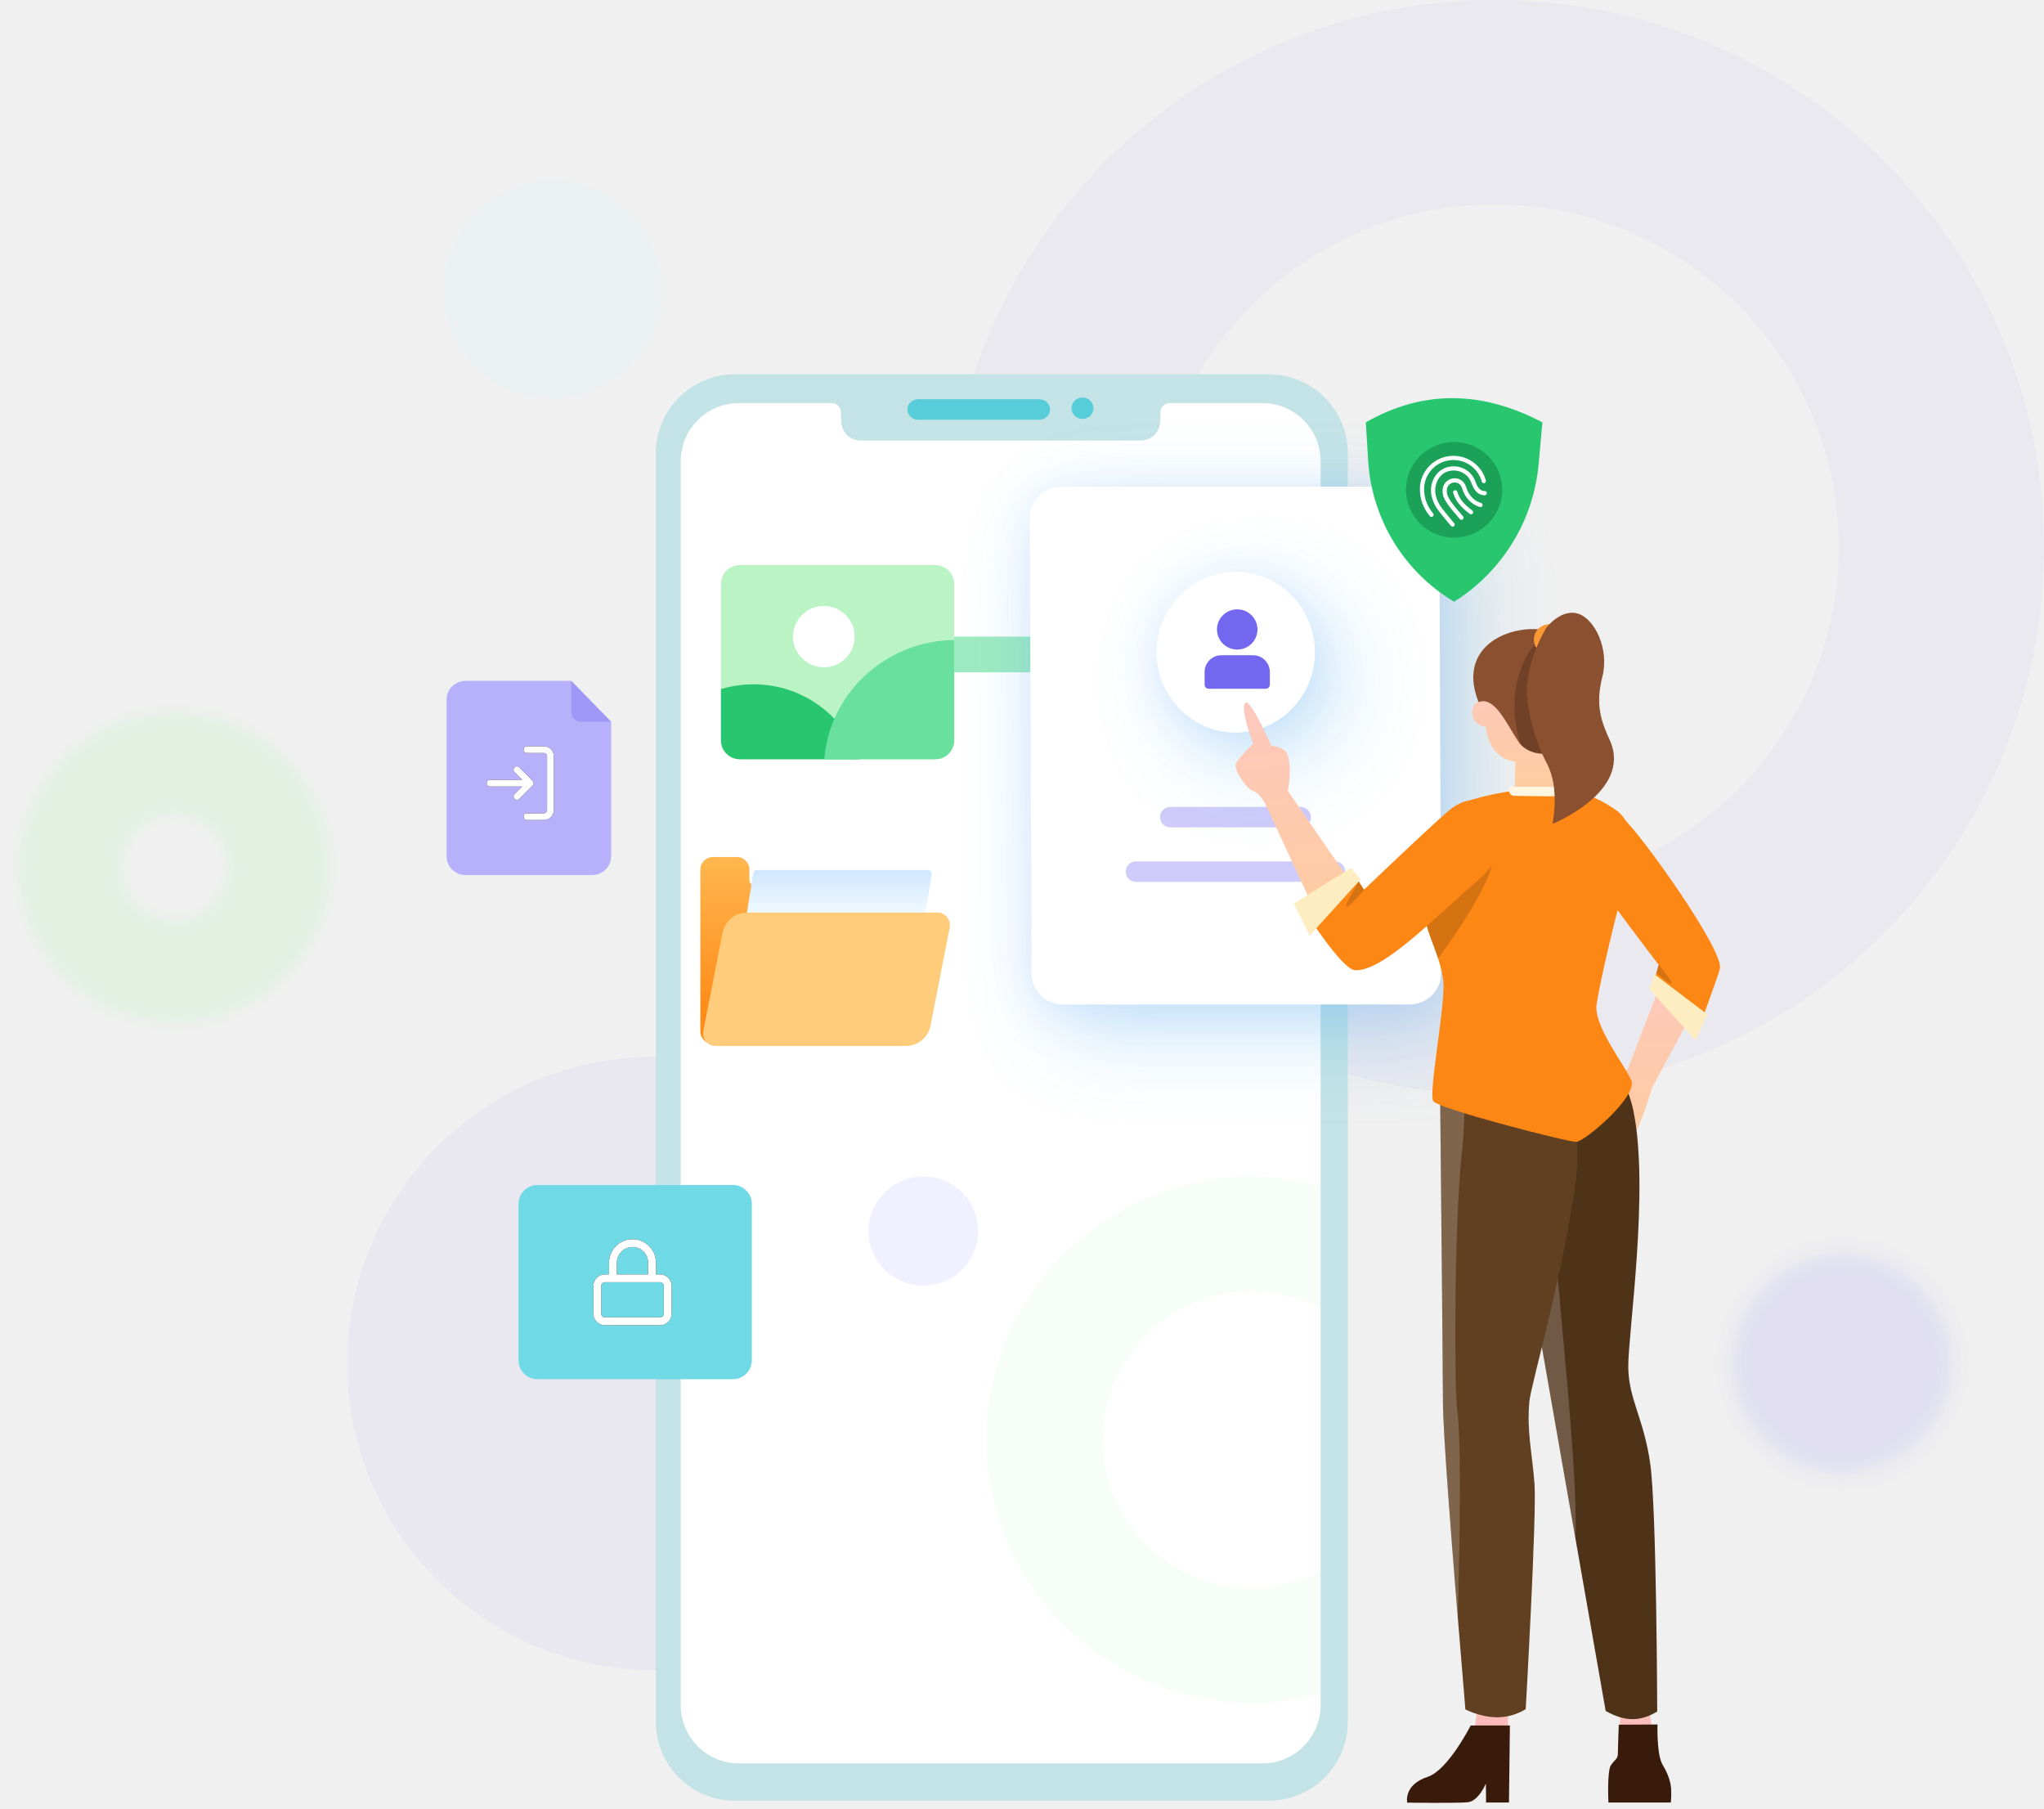
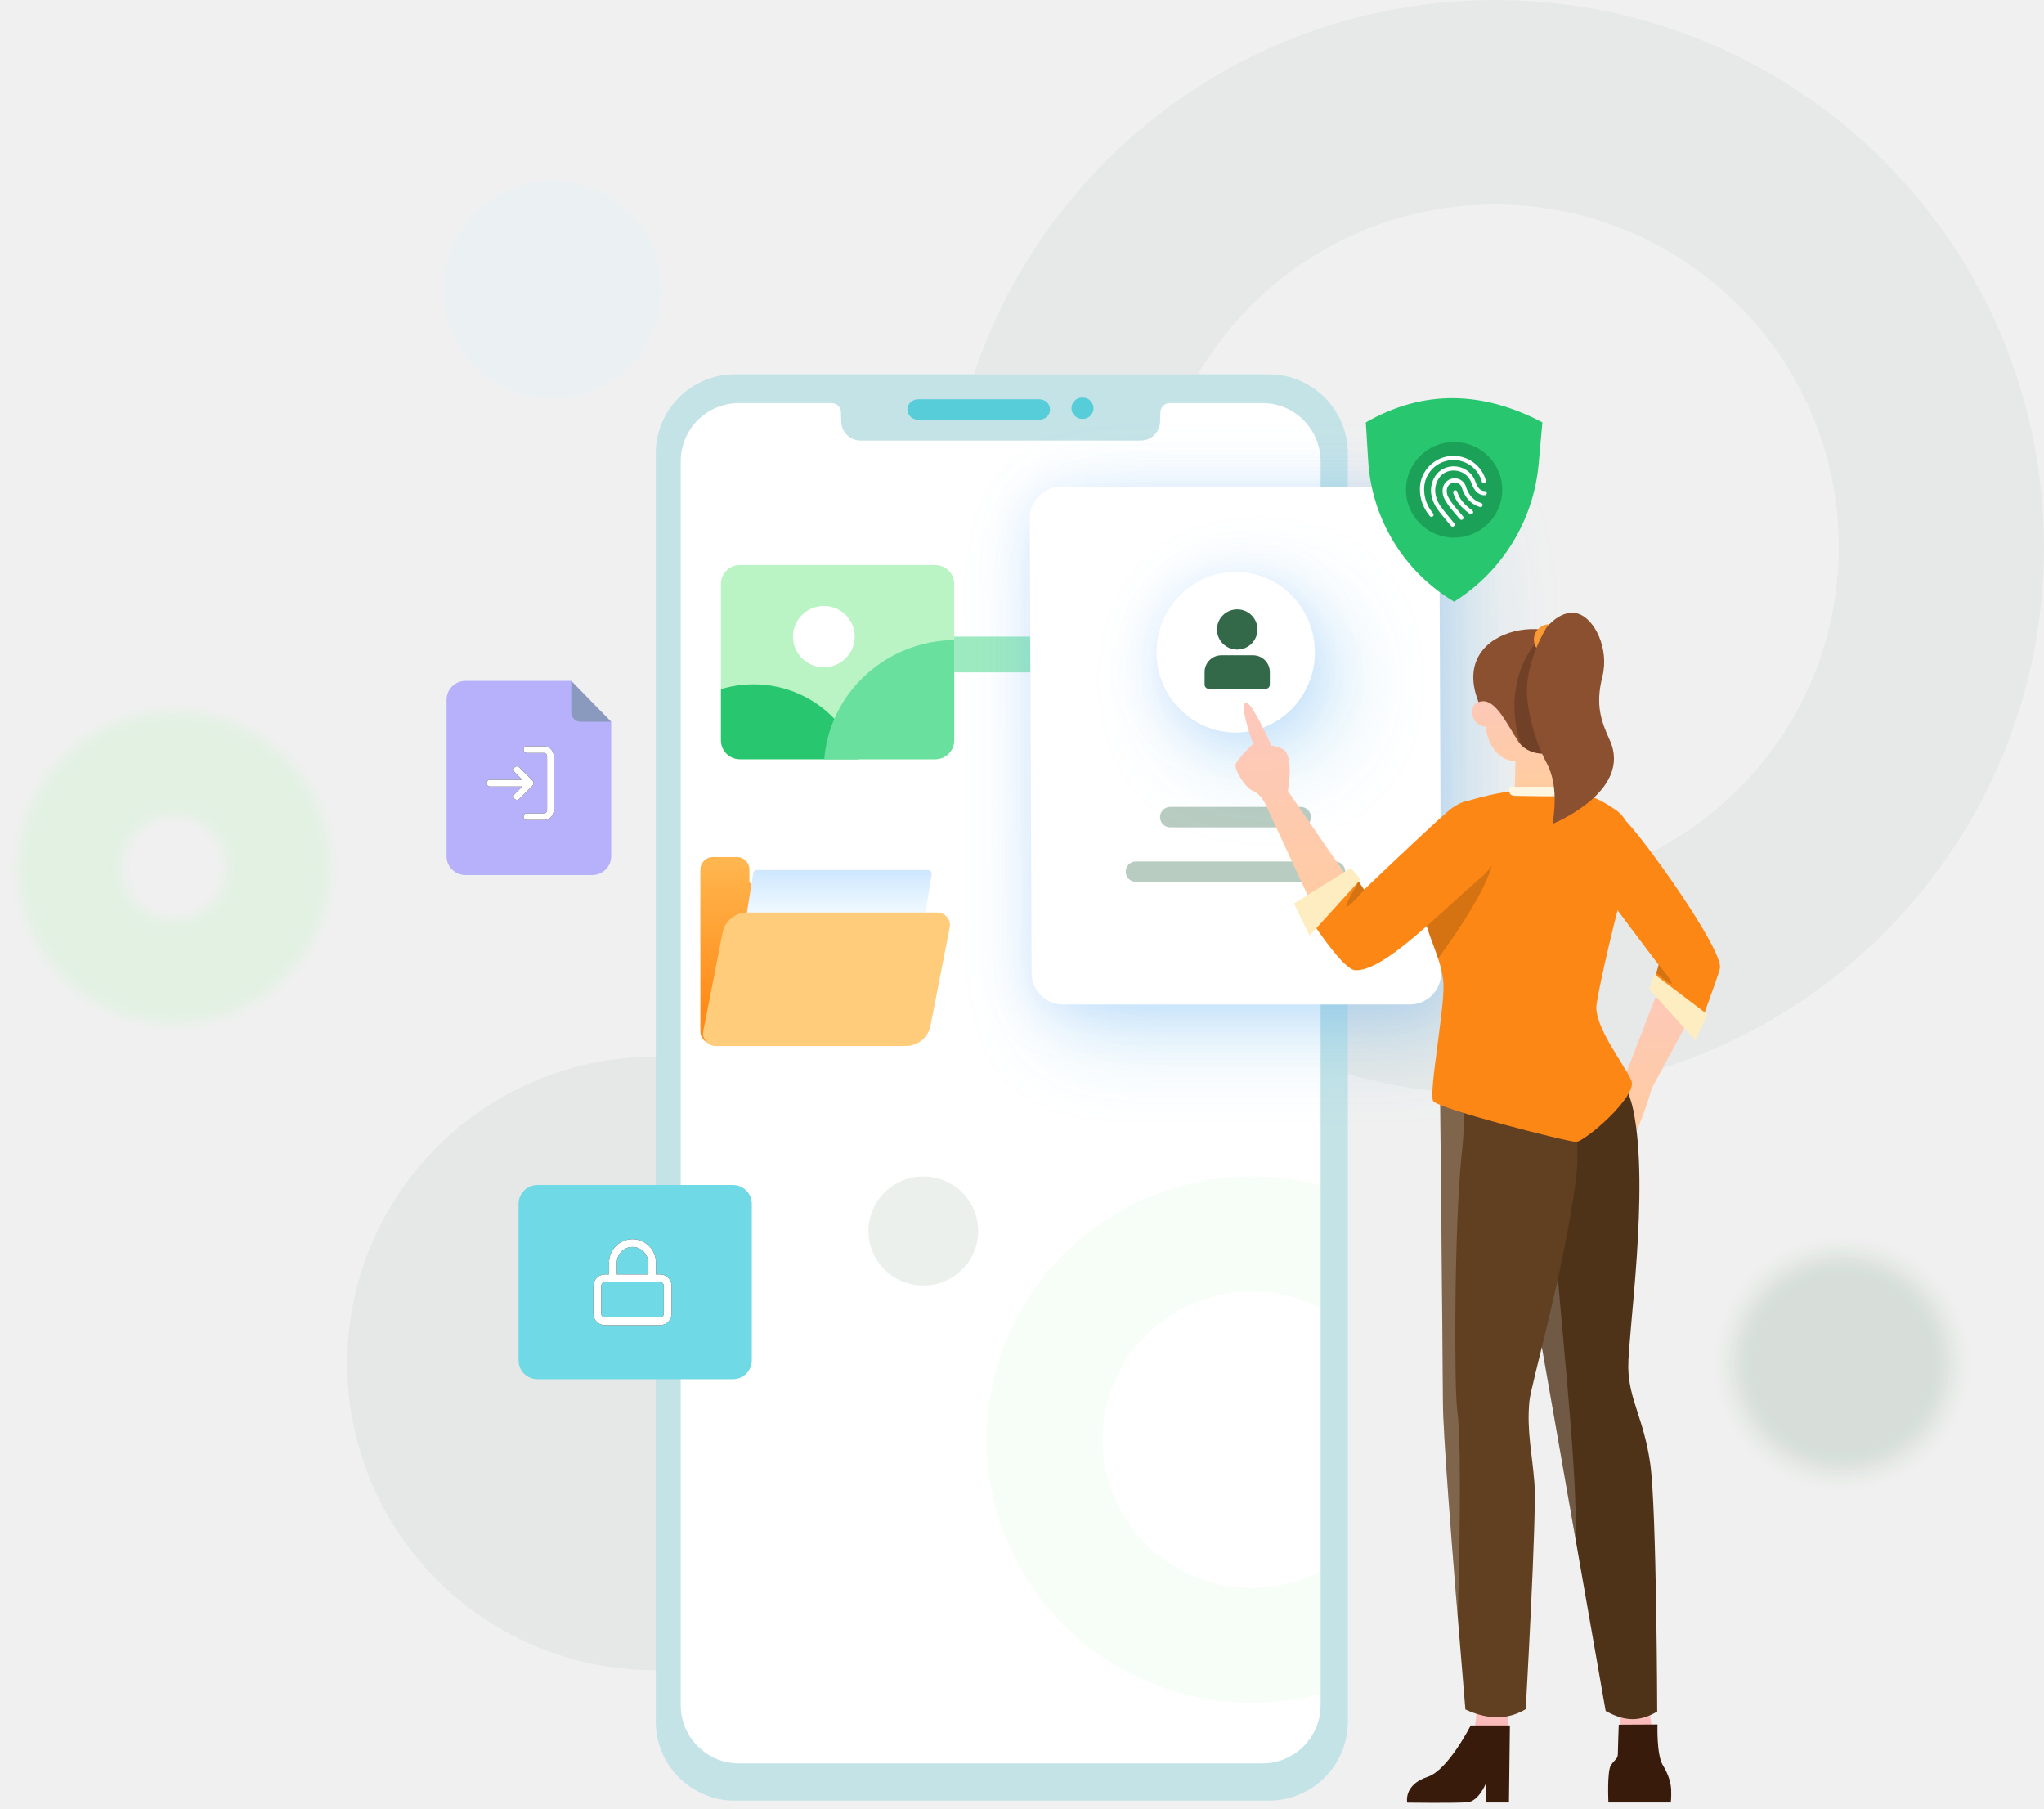
<svg xmlns="http://www.w3.org/2000/svg" xmlns:xlink="http://www.w3.org/1999/xlink" width="650px" height="575px" viewBox="0 0 650 575" version="1.1">
  <defs>
    <filter x="-6.1%" y="-6.1%" width="112.1%" height="112.2%" filterUnits="objectBoundingBox" id="filter-1">
      <feGaussianBlur stdDeviation="2" in="SourceGraphic" />
    </filter>
    <filter x="-12.9%" y="-13.0%" width="125.9%" height="126.0%" filterUnits="objectBoundingBox" id="filter-2">
      <feGaussianBlur stdDeviation="3" in="SourceGraphic" />
    </filter>
    <path d="M18.522,0 L47.957,0 C49.58,-4.62229605e-15 50.908,1.291 50.956,2.913 L51.044,5.956 C51.141,9.274 53.858,11.913 57.176,11.913 L146.307,11.913 C149.625,11.913 152.342,9.274 152.439,5.956 L152.528,2.913 C152.575,1.291 153.903,7.42204646e-16 155.526,0 L184.961,0 C195.191,-1.87911363e-15 203.483,8.293 203.483,18.522 L203.483,413.967 C203.483,424.196 195.191,432.489 184.961,432.489 L18.522,432.489 C8.293,432.489 -5.85268494e-15,424.196 0,413.967 L0,18.522 C2.29997126e-15,8.293 8.293,-1.67360005e-15 18.522,0 Z" id="path-3" />
    <linearGradient x1="50%" y1="81.177%" x2="50%" y2="-34.513%" id="linearGradient-5">
      <stop stop-color="#FF8C19" offset="0%" />
      <stop stop-color="#FFC967" offset="100%" />
    </linearGradient>
    <linearGradient x1="62.11%" y1="31.381%" x2="62.11%" y2="-27.478%" id="linearGradient-6">
      <stop stop-color="#F8FDFF" offset="0%" />
      <stop stop-color="#AAD4FF" offset="100%" />
    </linearGradient>
    <path d="M23.444,4.262 L23.444,21.308 C23.444,23.12 22.058,24.505 20.247,24.505 L14.919,24.505 C14.279,24.505 13.853,24.079 13.853,23.439 C13.853,22.8 14.279,22.374 14.919,22.374 L20.247,22.374 C20.886,22.374 21.312,21.948 21.312,21.308 L21.312,4.262 C21.312,3.622 20.886,3.196 20.247,3.196 L14.919,3.196 C14.279,3.196 13.853,2.77 13.853,2.131 C13.853,1.492 14.279,1.065 14.919,1.065 L20.247,1.065 C22.058,1.065 23.444,2.45 23.444,4.262 Z M16.943,13.211 C17.05,12.998 17.05,12.679 16.943,12.359 C16.837,12.252 16.837,12.146 16.73,12.039 L12.468,7.778 C12.041,7.351 11.402,7.351 10.976,7.778 C10.55,8.204 10.55,8.843 10.976,9.269 L13.427,11.72 L3.197,11.72 C2.557,11.72 2.131,12.146 2.131,12.785 C2.131,13.424 2.557,13.85 3.197,13.85 L13.427,13.85 L10.976,16.301 C10.55,16.727 10.55,17.366 10.976,17.793 C11.189,18.006 11.509,18.112 11.722,18.112 C11.935,18.112 12.255,18.006 12.468,17.793 L16.73,13.531 C16.837,13.424 16.943,13.318 16.943,13.211 Z" id="path-7" />
    <path d="M23.621,12.43 L22.378,12.43 L22.378,8.701 C22.378,4.599 19.021,1.243 14.919,1.243 C10.816,1.243 7.459,4.599 7.459,8.701 L7.459,12.43 L6.216,12.43 C4.103,12.43 2.486,14.046 2.486,16.159 L2.486,24.86 C2.486,26.973 4.103,28.589 6.216,28.589 L23.621,28.589 C25.735,28.589 27.351,26.973 27.351,24.86 L27.351,16.159 C27.351,14.046 25.735,12.43 23.621,12.43 Z M9.946,8.701 C9.946,5.966 12.184,3.729 14.919,3.729 C17.654,3.729 19.892,5.966 19.892,8.701 L19.892,12.43 L9.946,12.43 L9.946,8.701 Z M24.864,24.86 C24.864,25.606 24.367,26.103 23.621,26.103 L6.216,26.103 C5.47,26.103 4.973,25.606 4.973,24.86 L4.973,16.159 C4.973,15.413 5.47,14.916 6.216,14.916 L23.621,14.916 C24.367,14.916 24.864,15.413 24.864,16.159 L24.864,24.86 Z" id="path-9" />
    <path d="M6,0 L68.175,0 C71.489,8.22077476e-15 74.175,2.686 74.175,6 L74.175,55.729 C74.175,59.043 71.489,61.729 68.175,61.729 L6,61.729 C2.686,61.729 4.82055882e-15,59.043 0,55.729 L0,6 C-4.05812251e-16,2.686 2.686,6.08718376e-16 6,0 Z" id="path-11" />
    <path d="M10.04,1.23119728e-13 L120.283,1.23119728e-13 C125.79,1.22108049e-13 130.261,4.453 130.282,9.96 L130.857,154.572 C130.879,160.095 126.42,164.59 120.897,164.612 C120.884,164.612 120.871,164.612 120.858,164.612 L10.615,164.612 C5.107,164.612 0.637,160.159 0.615,154.652 L0.04,10.04 C0.018,4.517 4.477,0.022 10,7.90395561e-05 C10.013,2.63465709e-05 10.027,1.21345806e-13 10.04,1.23119728e-13 Z" id="path-13" />
    <filter x="-29.4%" y="-22.8%" width="171.0%" height="156.5%" filterUnits="objectBoundingBox" id="filter-14">
      <feOffset dx="8" dy="9" in="SourceAlpha" result="shadowOffsetOuter1" />
      <feGaussianBlur stdDeviation="14" in="shadowOffsetOuter1" result="shadowBlurOuter1" />
      <feColorMatrix values="0 0 0 0 0.076   0 0 0 0 0.583   0 0 0 0 0.879  0 0 0 0.229 0" type="matrix" in="shadowBlurOuter1" result="shadowMatrixOuter1" />
      <feOffset dx="0" dy="2" in="SourceAlpha" result="shadowOffsetOuter2" />
      <feGaussianBlur stdDeviation="7.5" in="shadowOffsetOuter2" result="shadowBlurOuter2" />
      <feColorMatrix values="0 0 0 0 0.504   0 0 0 0 0.7   0 0 0 0 1  0 0 0 0.234 0" type="matrix" in="shadowBlurOuter2" result="shadowMatrixOuter2" />
      <feMerge>
        <feMergeNode in="shadowMatrixOuter1" />
        <feMergeNode in="shadowMatrixOuter2" />
      </feMerge>
    </filter>
    <ellipse id="path-15" cx="25.17" cy="25.545" rx="25.17" ry="25.545" />
    <filter x="-76.5%" y="-73.4%" width="284.7%" height="282.0%" filterUnits="objectBoundingBox" id="filter-16">
      <feOffset dx="8" dy="9" in="SourceAlpha" result="shadowOffsetOuter1" />
      <feGaussianBlur stdDeviation="14" in="shadowOffsetOuter1" result="shadowBlurOuter1" />
      <feColorMatrix values="0 0 0 0 0.076   0 0 0 0 0.583   0 0 0 0 0.879  0 0 0 0.229 0" type="matrix" in="shadowBlurOuter1" result="shadowMatrixOuter1" />
      <feOffset dx="0" dy="2" in="SourceAlpha" result="shadowOffsetOuter2" />
      <feGaussianBlur stdDeviation="7.5" in="shadowOffsetOuter2" result="shadowBlurOuter2" />
      <feColorMatrix values="0 0 0 0 0.504   0 0 0 0 0.7   0 0 0 0 1  0 0 0 0.234 0" type="matrix" in="shadowBlurOuter2" result="shadowMatrixOuter2" />
      <feMerge>
        <feMergeNode in="shadowMatrixOuter1" />
        <feMergeNode in="shadowMatrixOuter2" />
      </feMerge>
    </filter>
    <linearGradient x1="47.254%" y1="-28.186%" x2="50%" y2="91.05%" id="linearGradient-17">
      <stop stop-color="#FDC6C6" offset="0%" />
      <stop stop-color="#FFCCA1" offset="100%" />
    </linearGradient>
    <linearGradient x1="45.754%" y1="-28.186%" x2="50%" y2="91.05%" id="linearGradient-18">
      <stop stop-color="#FDC6C6" offset="0%" />
      <stop stop-color="#FAB2B2" offset="100%" />
    </linearGradient>
    <linearGradient x1="44.57%" y1="-28.186%" x2="50%" y2="91.05%" id="linearGradient-19">
      <stop stop-color="#FDC6C6" offset="0%" />
      <stop stop-color="#FAB2B2" offset="100%" />
    </linearGradient>
    <linearGradient x1="44.089%" y1="-28.186%" x2="50%" y2="91.05%" id="linearGradient-20">
      <stop stop-color="#FDC6C6" offset="0%" />
      <stop stop-color="#FFCCA1" offset="100%" />
    </linearGradient>
    <linearGradient x1="47.844%" y1="-28.186%" x2="50%" y2="91.05%" id="linearGradient-21">
      <stop stop-color="#FDC6C6" offset="0%" />
      <stop stop-color="#FFCCA1" offset="100%" />
    </linearGradient>
  </defs>
  <g id="📝-Pages-New" stroke="none" stroke-width="1" fill="none" fill-rule="evenodd">
    <g id="Forgot-Password" transform="translate(-150, -252)">
      <g id="Illustration" transform="translate(156, 252)">
        <g id="Shape">
-           <path d="M469.402,0 C565.83,0 644,77.871 644,173.93 C644,269.988 565.83,347.859 469.402,347.859 C372.974,347.859 294.804,269.988 294.804,173.93 C294.804,77.871 372.974,0 469.402,0 Z M469.402,65.02 C409.022,65.02 360.074,113.781 360.074,173.93 C360.074,234.078 409.022,282.839 469.402,282.839 C529.782,282.839 578.73,234.078 578.73,173.93 C578.73,113.781 529.782,65.02 469.402,65.02 Z" id="Oval" fill="#7367F0" fill-rule="nonzero" opacity="0.053" />
+           <path d="M469.402,0 C565.83,0 644,77.871 644,173.93 C644,269.988 565.83,347.859 469.402,347.859 C372.974,347.859 294.804,269.988 294.804,173.93 C294.804,77.871 372.974,0 469.402,0 Z M469.402,65.02 C409.022,65.02 360.074,113.781 360.074,173.93 C360.074,234.078 409.022,282.839 469.402,282.839 C529.782,282.839 578.73,234.078 578.73,173.93 C578.73,113.781 529.782,65.02 469.402,65.02 Z" id="Oval" fill="#336949" fill-rule="nonzero" opacity="0.053" />
          <path d="M49.497,226.488 C76.833,226.488 98.993,248.563 98.993,275.795 C98.993,303.026 76.833,325.102 49.497,325.102 C22.16,325.102 0,303.026 0,275.795 C0,248.563 22.16,226.488 49.497,226.488 Z M49.497,258.998 C40.184,258.998 32.635,266.518 32.635,275.795 C32.635,285.072 40.184,292.592 49.497,292.592 C58.809,292.592 66.358,285.072 66.358,275.795 C66.358,266.518 58.809,258.998 49.497,258.998 Z" id="Oval" fill="#8BF78F" fill-rule="nonzero" opacity="0.141" filter="url(#filter-1)" />
-           <ellipse id="Oval" fill-opacity="0.061" fill="#7367F0" cx="202.338" cy="433.469" rx="97.905" ry="97.531" />
+           <ellipse id="Oval" fill-opacity="0.061" fill="#336949" cx="202.338" cy="433.469" rx="97.905" ry="97.531" />
          <ellipse id="Oval" fill="#CEF5FF" opacity="0.141" cx="169.703" cy="92.112" rx="34.811" ry="34.678" />
-           <ellipse id="Oval" fill-opacity="0.136" fill="#7367F0" filter="url(#filter-2)" cx="579.818" cy="433.469" rx="34.811" ry="34.678" />
+           <ellipse id="Oval" fill-opacity="0.136" fill="#336949" filter="url(#filter-2)" cx="579.818" cy="433.469" rx="34.811" ry="34.678" />
        </g>
        <g id="File-Organizer" transform="translate(136, 119)">
          <g id="Phone3" transform="translate(66.53949, 0)">
            <path d="M25.137,0 L194.942,0 C208.825,-2.55022564e-15 220.079,11.254 220.079,25.137 L220.079,428.336 C220.079,442.218 208.825,453.473 194.942,453.473 L25.137,453.473 C11.254,453.473 -4.35134254e-14,442.218 -3.10027211e-14,428.336 L-3.10027211e-14,25.137 C-3.62555852e-14,11.254 11.254,2.55022564e-15 25.137,0 Z" id="Rectangle" fill="#C4E3E7" />
            <g id="Group-48" transform="translate(7.937288, 9.138123)">
              <mask id="mask-4" fill="white">
                <use xlink:href="#path-3" />
              </mask>
              <use id="Rectangle" fill="#FFFFFF" xlink:href="#path-3" />
-               <ellipse id="Oval" fill="#7367F0" opacity="0.099" mask="url(#mask-4)" cx="77.146" cy="263.229" rx="17.453" ry="17.328" />
+               <ellipse id="Oval" fill="#336949" opacity="0.099" mask="url(#mask-4)" cx="77.146" cy="263.229" rx="17.453" ry="17.328" />
              <path d="M181.591,245.902 C228.13,245.902 265.856,283.358 265.856,329.562 C265.856,375.765 228.13,413.221 181.591,413.221 C135.053,413.221 97.326,375.765 97.326,329.562 C97.326,283.358 135.053,245.902 181.591,245.902 Z M181.591,282.452 C155.385,282.452 134.141,303.544 134.141,329.562 C134.141,355.579 155.385,376.671 181.591,376.671 C207.797,376.671 229.041,355.579 229.041,329.562 C229.041,303.544 207.797,282.452 181.591,282.452 Z" id="Oval" fill="#C8F5D0" opacity="0.141" mask="url(#mask-4)" />
              <path d="M30.473,74.251 L174.542,74.251 C177.682,74.251 180.228,76.796 180.228,79.936 C180.228,83.076 177.682,85.622 174.542,85.622 L30.473,85.622 C27.333,85.622 24.787,83.076 24.787,79.936 C24.787,76.796 27.333,74.251 30.473,74.251 Z" id="Rectangle" fill-opacity="0.642" fill="#68DE9E" mask="url(#mask-4)" />
            </g>
            <path d="M121.969,7.939 C123.851,7.939 125.378,9.393 125.378,11.188 C125.378,12.942 123.919,14.372 122.094,14.435 L121.969,14.437 L83.424,14.437 C81.541,14.437 80.015,12.982 80.015,11.188 C80.015,9.433 81.474,8.004 83.299,7.941 L83.424,7.939 L121.969,7.939 Z" id="Path" fill="#56CDD9" fill-rule="nonzero" />
            <path d="M135.783,7.397 C137.665,7.397 139.192,8.913 139.192,10.782 C139.192,12.609 137.732,14.098 135.908,14.164 L135.783,14.166 L135.604,14.166 C133.721,14.166 132.195,12.651 132.195,10.782 C132.195,8.954 133.654,7.465 135.479,7.4 L135.604,7.397 L135.783,7.397 Z" id="Path" fill="#56CDD9" fill-rule="nonzero" />
          </g>
          <g id="Group-37" transform="translate(80.72003, 152.6991)">
            <path d="M4,0.764 L11.594,0.764 C13.803,0.764 15.594,2.555 15.594,4.764 L15.594,8.266 C15.594,8.94 16.14,9.486 16.813,9.486 L66.823,9.486 C69.032,9.486 70.823,11.277 70.823,13.486 L70.823,56.184 C70.823,58.393 69.032,60.184 66.823,60.184 L4,60.184 C1.791,60.184 2.705415e-16,58.393 0,56.184 L0,4.764 C-2.705415e-16,2.555 1.791,0.764 4,0.764 Z" id="Rectangle" fill="url(#linearGradient-5)" />
            <path d="M18.019,4.891 L72.341,4.891 C73.015,4.891 73.561,5.436 73.561,6.11 C73.561,6.175 73.555,6.239 73.545,6.303 L65.385,57.095 C65.29,57.686 64.78,58.121 64.181,58.121 L9.859,58.121 C9.186,58.121 8.64,57.575 8.64,56.902 C8.64,56.837 8.645,56.772 8.655,56.708 L16.816,5.916 C16.911,5.325 17.421,4.891 18.019,4.891 Z" id="Rectangle" fill="url(#linearGradient-6)" />
            <path d="M79.292,23.178 L73.179,54.392 C72.444,58.146 69.154,60.854 65.328,60.854 L4.859,60.854 C2.65,60.854 0.859,59.064 0.859,56.854 C0.859,56.596 0.884,56.339 0.934,56.086 L7.047,24.871 C7.782,21.117 11.072,18.409 14.898,18.409 L75.367,18.409 C77.576,18.409 79.367,20.2 79.367,22.409 C79.367,22.667 79.342,22.924 79.292,23.178 Z" id="Rectangle" fill="#FFCC7B" />
          </g>
          <g id="Group-28" transform="translate(0, 97.46753)">
            <path d="M6,0 L39.667,0 L39.667,0 L52.359,12.996 L52.359,55.729 C52.359,59.043 49.673,61.729 46.359,61.729 L6,61.729 C2.686,61.729 1.29399067e-15,59.043 0,55.729 L0,6 C-1.29399067e-15,2.686 2.686,6.08718376e-16 6,0 Z" id="Rectangle" fill="#B7B1FB" />
            <g id="Icon" transform="translate(10.65617, 19.72873)">
              <mask id="mask-8" fill="white">
                <use xlink:href="#path-7" />
              </mask>
              <use id="Mask" fill="#000000" fill-rule="nonzero" xlink:href="#path-7" />
              <g id="Group" mask="url(#mask-8)" fill="#FFFFFF">
                <g id="Icon-Color">
                  <rect id="🎨-Icon-Color" x="0" y="0" width="25.575" height="25.57" />
                </g>
              </g>
            </g>
-             <path d="M52.359,12.996 L42.667,12.996 C41.01,12.996 39.667,11.653 39.667,9.996 L39.667,0 L39.667,0 L52.359,12.996 Z" id="Path" fill="#7367F0" fill-rule="nonzero" opacity="0.34" />
+             <path d="M52.359,12.996 L42.667,12.996 C41.01,12.996 39.667,11.653 39.667,9.996 L39.667,0 L39.667,0 L52.359,12.996 Z" id="Path" fill="#336949" fill-rule="nonzero" opacity="0.34" />
          </g>
          <g id="Group" transform="translate(22.90704, 257.7475)">
            <path d="M6,0 L68.175,0 C71.489,7.33259634e-15 74.175,2.686 74.175,6 L74.175,55.729 C74.175,59.043 71.489,61.729 68.175,61.729 L6,61.729 C2.686,61.729 4.82055882e-15,59.043 0,55.729 L0,6 C-4.05812251e-16,2.686 2.686,-2.79460044e-16 6,0 Z" id="Rectangle" fill="#6FD9E6" />
            <g transform="translate(21.31234, 15.98131)" id="Icon">
              <mask id="mask-10" fill="white">
                <use xlink:href="#path-9" />
              </mask>
              <use id="Mask" fill="#000000" fill-rule="nonzero" xlink:href="#path-9" />
              <g id="Group" mask="url(#mask-10)" fill="#FFFFFF">
                <g id="Icon-Color">
                  <rect id="🎨-Icon-Color" x="0" y="0" width="29.837" height="29.832" />
                </g>
              </g>
            </g>
          </g>
          <g id="Group-34" transform="translate(87.2649, 60.64646)">
            <mask id="mask-12" fill="white">
              <use xlink:href="#path-11" />
            </mask>
            <use id="Rectangle" fill="#BAF3C4" fill-rule="nonzero" xlink:href="#path-11" />
            <ellipse id="Oval" fill="#FFFFFF" mask="url(#mask-12)" cx="32.724" cy="22.742" rx="9.817" ry="9.747" />
            <ellipse id="Oval" fill="#28C76F" mask="url(#mask-12)" cx="10.363" cy="73.101" rx="35.451" ry="35.197" />
            <ellipse id="Oval" fill="#69E09E" mask="url(#mask-12)" cx="74.721" cy="64.978" rx="41.996" ry="41.153" />
          </g>
          <g id="Group-23" transform="translate(185.4379, 35.7381)">
            <g id="Rectangle">
              <use fill="black" fill-opacity="1" filter="url(#filter-14)" xlink:href="#path-13" />
              <use fill="#FFFFFF" fill-rule="evenodd" xlink:href="#path-13" />
            </g>
-             <path d="M44.7,101.799 L86.198,101.799 C87.992,101.799 89.447,103.254 89.447,105.048 C89.447,106.843 87.992,108.297 86.198,108.297 L44.7,108.297 C42.905,108.297 41.451,106.843 41.451,105.048 C41.451,103.254 42.905,101.799 44.7,101.799 Z" id="Rectangle" fill="#7367F0" fill-rule="nonzero" opacity="0.34" />
-             <path d="M33.792,119.127 L97.106,119.127 C98.9,119.127 100.355,120.582 100.355,122.376 C100.355,124.17 98.9,125.625 97.106,125.625 L33.792,125.625 C31.997,125.625 30.543,124.17 30.543,122.376 C30.543,120.582 31.997,119.127 33.792,119.127 Z" id="Rectangle" fill="#7367F0" fill-rule="nonzero" opacity="0.34" />
+             <path d="M44.7,101.799 L86.198,101.799 C87.992,101.799 89.447,103.254 89.447,105.048 C89.447,106.843 87.992,108.297 86.198,108.297 L44.7,108.297 C42.905,108.297 41.451,106.843 41.451,105.048 C41.451,103.254 42.905,101.799 44.7,101.799 Z" id="Rectangle" fill="#336949" fill-rule="nonzero" opacity="0.34" />
+             <path d="M33.792,119.127 L97.106,119.127 C98.9,119.127 100.355,120.582 100.355,122.376 C100.355,124.17 98.9,125.625 97.106,125.625 L33.792,125.625 C31.997,125.625 30.543,124.17 30.543,122.376 C30.543,120.582 31.997,119.127 33.792,119.127 Z" id="Rectangle" fill="#336949" fill-rule="nonzero" opacity="0.34" />
            <g id="Icon8" transform="translate(40.36002, 27.07431)">
              <g id="Oval">
                <use fill="black" fill-opacity="1" filter="url(#filter-16)" xlink:href="#path-15" />
                <use fill="#FFFFFF" fill-rule="evenodd" xlink:href="#path-15" />
              </g>
-               <g id="Group-70" transform="translate(15.27136, 11.9127)" fill="#7367F0">
+               <g id="Group-70" transform="translate(15.27136, 11.9127)" fill="#336949">
                <path d="M15.42,14.595 C18.362,14.595 20.747,16.98 20.747,19.922 L20.747,23.937 C20.747,24.662 20.16,25.249 19.436,25.249 L1.312,25.249 C0.587,25.249 4.12501135e-12,24.662 4.12470058e-12,23.937 L4.12470058e-12,19.922 C4.12434028e-12,16.98 2.385,14.595 5.327,14.595 L15.42,14.595 Z M10.374,9.84101689e-13 C13.93,9.84101689e-13 16.812,2.862 16.812,6.393 C16.812,9.923 13.93,12.785 10.374,12.785 C6.818,12.785 3.935,9.923 3.935,6.393 C3.935,2.862 6.818,9.84101689e-13 10.374,9.84101689e-13 Z" id="Combined-Shape" />
              </g>
            </g>
          </g>
          <g id="Wom3.5" transform="translate(250.8866, 75.80808)">
            <g id="RArm" transform="translate(108.67, 62.11956)">
              <path d="M16.18,83.5 C16.18,83.5 4.596,96.075 5.402,97.208 C6.208,98.348 12.211,95.304 12.211,95.304 C12.211,95.304 5.18,108.257 6.805,109.143 C8.428,110.03 16.389,107.671 18.731,104.956 C21.072,102.242 24.232,88.977 24.232,88.977 L41.036,53.598 L27.366,49.653 L16.18,83.5 Z" id="Path" fill="url(#linearGradient-17)" transform="translate(23.19889, 79.49308) rotate(2.866471) translate(-23.19889, -79.49308) " />
              <path d="M3.532,19.378 C8.654,27.28 25.898,49.801 25.898,49.801 C25.898,49.801 25.479,51.299 24.642,54.294 L40.488,65.08 C43.49,56.848 45.121,52.154 45.381,50.996 C46.669,45.266 20.635,8.699 14.806,3.415 C5.627,-4.905 -4.297,7.302 3.532,19.378 Z" id="Path" fill="#FD8715" />
              <path d="M30.02,55.78 C30.217,55.398 28.851,53.378 25.924,49.72 L25.18,52.389 C28.209,55.031 29.823,56.161 30.02,55.78 Z" id="Path" fill-opacity="0.16" fill="#000000" />
              <polygon id="Path-70" fill="#FFEDC2" points="24.543 52.787 41.379 65.551 37.627 73.806 22.907 57.55" />
            </g>
            <g id="RLeg" transform="translate(80.353, 132.6765)">
              <polygon id="Path" fill="url(#linearGradient-18)" points="42.233 214.54 41.298 230.358 53.285 230.668 51.032 214.54" />
              <path d="M42.526,220.771 C42.526,220.771 42.863,230.297 40.876,233.623 C38.876,236.949 38.27,239.527 38.182,241.516 C38.087,243.648 38.29,245.58 38.29,245.58 L58.131,245.58 C58.131,245.58 58.627,235.558 57.313,233.668 C55.999,231.778 55.137,231.745 55.137,230.076 C55.127,228.406 54.843,220.834 54.843,220.834 L42.526,220.771 Z" id="Path" fill="#391B0B" transform="translate(48.18969, 233.1756) scale(-1, 1) translate(-48.18969, -233.1756) " />
              <path d="M0,3.356 L31.096,-1.23119728e-13 L31.554,0.422 C33.77,2.518 43.402,12.255 46.169,25.563 C51.394,50.688 44.401,97.093 44.556,107.269 C44.703,117.444 49.547,123.584 51.559,137.971 C53.572,152.359 53.762,216.658 53.762,216.658 C48.426,219.798 43.73,220.023 37.368,216.47 L0,3.356 Z" id="Path" fill="#4E3319" />
              <path d="M27.777,161.771 L8.33198129e-14,3.356 L17.29,1.49 C18.06,56.523 28.812,130.913 27.777,161.771 Z" id="Path" fill-opacity="0.192" fill="#FFFFFF" />
            </g>
            <g id="LLeg" transform="translate(53.82427, 137.0356)">
              <path d="M32.898,208.517 L22.676,208.682 C23.124,215.705 22.038,220.406 19.418,222.785 L19.203,222.971 C14.457,226.92 32.765,225.495 32.765,225.495 L32.898,208.517 Z" id="Path" fill="url(#linearGradient-19)" />
              <path d="M0.716,216.729 L1.01,241.212 L8.289,241.217 L8.352,235.185 C8.352,235.185 10.648,240.809 14.157,241.134 C17.677,241.459 33.359,241.26 33.359,241.26 C33.359,241.26 34.662,235.612 26.856,233.047 C20.363,230.916 13.184,216.729 13.184,216.729 L0.716,216.729 Z" id="Path" fill="#391B0B" transform="translate(17.07846, 229.0246) scale(-1, 1) translate(-17.07846, -229.0246) " />
              <path d="M11.104,1.175 L46.022,0 L46.283,0.48 C47.977,3.67 57.261,22.351 54.395,43.584 C50.371,73.388 40.142,108.327 39.641,113.665 C38.748,123.181 40.534,130.072 41.266,139.901 C41.998,149.73 38.474,211.547 38.474,211.547 C33.292,214.641 27.126,215.249 19.287,211.641 C14.569,155.663 12.193,123.244 12.158,114.385 C12.106,101.097 11.104,1.175 11.104,1.175 Z" id="Path" fill="#604021" />
              <path d="M18.289,33.411 L18.057,35.619 C15.73,58.905 15.748,108.354 16.649,115.98 L16.772,116.963 C17.772,125.569 17.804,147.416 16.87,182.506 L15.653,167.364 C13.347,138.228 12.183,120.568 12.158,114.385 L12.116,107.986 C11.915,82.112 11.104,1.175 11.104,1.175 L18.468,0.927 C19.255,13.704 19.195,24.532 18.289,33.411 Z" id="Path" fill-opacity="0.192" fill="#FFFFFF" />
            </g>
            <g id="Head" transform="translate(75.12274, 3.647605)">
              <path d="M3.12,24.197 C-1.176,24.664 -0.872,32.163 4.358,32.555 C5.427,39.784 9.24,43.229 13.888,43.627 L13.63,54.562 L34.189,54.55 C34.189,54.55 28.4,46.825 28.688,36.25 C28.977,25.674 28.495,15.74 28.495,15.74 L1.866,16.214 L3.12,24.197 Z" id="Path" fill="url(#linearGradient-20)" />
              <path d="M34.653,24.759 C29.649,22.794 25.952,31.254 22.123,37.133 C18.294,43.012 8.374,42.013 7.007,37.133 C1.831,26.444 -2.63,11.911 3.41,10.719 C4.261,-4.73 44.989,-1.083 34.653,24.759 Z" id="Path" fill="#8B5030" transform="translate(18.41901, 21.35847) scale(-1, 1) translate(-18.41901, -21.35847) " />
              <path d="M30.436,4.871 C32.18,6.343 33.294,8.296 33.428,10.719 C39.468,11.911 35.007,26.444 29.831,37.133 C28.56,41.671 19.893,42.853 15.605,38.269 C11.694,26.639 13.365,13.635 21.271,4.873 L21.271,4.873 Z" id="Combined-Shape" fill-opacity="0.199" fill="#000000" />
              <ellipse id="Oval" fill="#FB9934" cx="24.686" cy="4.873" rx="4.909" ry="4.873" />
            </g>
            <g id="Body" transform="translate(60.15703, 54.73855)">
              <path d="M53.256,5.589 C57.843,12.278 65.488,34.983 65.921,40.091 C66.41,45.982 60.048,55.368 59.943,63.897 C59.85,72.428 64.688,98.112 63.234,100.511 C61.792,102.91 20.438,113.533 17.74,113.476 C15.053,113.418 -1.909,98.96 0.219,93.964 C2.359,88.968 12.292,76.552 11.28,69.745 C10.28,62.939 4.471,37.813 1.587,29.262 C-1.286,20.711 -0.328,11.733 5.034,8.053 C7.687,6.232 14.766,1.06 27.373,1.083 C39.98,1.107 52.901,5.07 53.256,5.589 Z" id="Path" fill="#FD8715" transform="translate(32.97393, 57.28004) scale(-1, 1) translate(-32.97393, -57.28004) " />
              <path d="M26.926,0.594 C26.573,2.512 27.17,3.471 28.719,3.471 C31.041,3.471 46.62,3.98 48.73,3.071 C50.137,2.464 50.629,1.639 50.207,0.594 L26.926,0.594 Z" id="Path-68" fill="#FFF6E1" />
              <path d="M6.034,20.057 L6.175,19.987 C14.67,15.777 19.773,15.591 21.483,19.429 C23.694,24.39 17.96,36.312 4.283,55.193 C2.404,49.467 -0.298,44.007 0.027,40.091 C0.278,37.135 2.944,28.285 6.034,20.057 Z" id="Path" fill-opacity="0.16" fill="#000000" />
            </g>
            <g id="LArm" transform="translate(0, 28.55598)">
              <path d="M9.526,32.294 C9.526,32.294 7.996,28.996 5.591,28.104 C3.186,27.212 -0.493,21.301 0.076,19.585 C0.644,17.869 5.62,13.109 5.62,13.109 C5.62,13.109 1.221,1.389 3.17,0.066 C4.891,-1.103 11.405,13.659 11.405,13.659 C11.405,13.659 15.234,14.232 16.118,15.742 C18.345,19.546 16.662,28.104 16.662,28.104 L39.269,60.903 L28.896,74.108 L9.526,32.294 Z" id="Path" fill="url(#linearGradient-21)" />
              <path d="M67.238,34.837 C59.592,41.581 40.89,59.472 40.89,59.472 C40.89,59.472 39.964,58.063 38.111,55.245 L24.126,69.464 C31.159,79.822 35.821,85.037 38.111,85.109 C47.063,85.392 63.102,68.612 78.181,55.51 C91.701,43.762 81.49,22.267 67.238,34.837 Z" id="Path" fill="#FD8715" />
              <path d="M40.946,59.493 C37.448,63.509 35.555,65.298 35.267,64.86 C34.978,64.422 36.297,61.762 39.224,56.88 L40.946,59.493 Z" id="Path" fill-opacity="0.16" fill="#000000" />
              <polygon id="Path-69" fill="#FFEDC2" points="39.786 56.203 23.565 74.108 18.567 63.89 36.7 52.593" />
            </g>
            <path d="M114.094,4.642 C114.094,4.642 109.501,-1.298 104.197,0.261 C98.893,1.819 94.095,11.372 96.373,20.351 C98.64,29.332 96.771,34.454 94.021,40.506 C86.634,56.787 112.208,67.125 112.208,67.125 C110.878,59.082 111.507,52.632 114.094,47.776 C118.091,40.274 120.361,30.653 120.361,24.766 C120.361,14.528 114.094,4.642 114.094,4.642 Z" id="Path" fill="#8B5030" transform="translate(106.5215, 33.56231) scale(-1, 1) translate(-106.5215, -33.56231) " />
          </g>
          <g id="Group-39" transform="translate(292.3374, 7.580808)">
            <path d="M0,7.696 C18.48,-2.876 37.212,-2.25 56.155,7.696 L54.955,20.965 C53.328,38.948 43.384,55.136 28.077,64.715 L28.077,64.715 L28.077,64.715 C12.108,55.202 1.875,38.408 0.742,19.854 L0,7.696 L0,7.696 Z" id="Rectangle" fill="#28C76F" />
            <ellipse id="Oval" fill="#1CA258" cx="28.077" cy="29.143" rx="15.315" ry="15.205" />
            <g id="Group-40" transform="translate(16.59124, 17.73909)" fill="#FFFFFF">
              <path d="M11.268,0.602 C16.139,0.602 20.355,3.862 21.578,8.458 C21.673,8.813 21.459,9.177 21.102,9.271 C20.744,9.365 20.377,9.153 20.283,8.798 C19.214,4.783 15.527,1.932 11.268,1.932 C6.119,1.932 1.946,6.061 1.946,11.152 C1.946,14.026 2.895,16.61 4.806,18.927 C5.04,19.211 4.998,19.63 4.711,19.863 C4.425,20.096 4.003,20.054 3.768,19.769 C1.664,17.217 0.606,14.336 0.606,11.152 C0.606,5.325 5.38,0.602 11.268,0.602 Z" id="Path" />
              <path d="M11.844,3.46 C15.852,3.469 19.112,6.576 19.24,10.5 L19.244,10.723 C19.248,12.917 19.868,14.123 21.056,14.515 C21.407,14.631 21.599,15.008 21.483,15.357 C21.368,15.706 20.99,15.895 20.639,15.779 C18.868,15.194 17.971,13.544 17.908,10.988 L17.905,10.72 C17.897,7.432 15.196,4.799 11.847,4.792 C8.832,4.785 6.267,7.548 5.912,10.64 C5.843,11.242 5.826,11.798 5.86,12.351 L5.897,12.832 C6.044,14.359 6.486,15.618 8.566,21.048 C8.698,21.392 8.525,21.776 8.179,21.906 C7.834,22.035 7.447,21.861 7.315,21.517 L6.203,18.593 C4.878,15.057 4.635,14.095 4.531,12.537 L4.524,12.427 C4.485,11.794 4.504,11.161 4.582,10.483 C5.009,6.768 8.087,3.452 11.844,3.46 Z" id="Path" transform="translate(13.01048, 12.70433) rotate(-19) translate(-13.01048, -12.70433) " />
              <path d="M12.558,7.106 C14.633,7.111 16.346,8.809 16.285,10.862 C16.198,13.82 17.159,16.007 19.175,17.499 C19.472,17.719 19.535,18.136 19.315,18.431 C19.095,18.725 18.676,18.786 18.379,18.566 C15.993,16.801 14.847,14.193 14.947,10.817 C14.985,9.526 13.89,8.44 12.561,8.438 C11.145,8.434 10.1,9.432 9.873,11.211 C9.758,12.116 10.057,13.505 10.724,15.41 L10.838,15.732 C10.934,15.997 11.035,16.269 11.146,16.56 L12.358,19.652 C12.489,19.997 12.315,20.38 11.969,20.509 C11.623,20.637 11.237,20.462 11.106,20.118 L10.134,17.649 L9.893,17.025 C9.78,16.727 9.676,16.448 9.578,16.177 L9.347,15.516 C8.692,13.588 8.404,12.146 8.545,11.039 C8.853,8.618 10.442,7.101 12.558,7.106 Z" id="Path" transform="translate(13.97819, 13.82848) rotate(-19) translate(-13.97819, -13.82848) " />
              <path d="M11.639,11.558 C11.993,11.451 12.367,11.648 12.476,11.999 C13.198,14.34 14.612,16.001 17.272,17.984 C17.568,18.205 17.628,18.622 17.406,18.915 C17.184,19.209 16.764,19.269 16.468,19.048 C13.602,16.911 12.015,15.048 11.194,12.389 C11.086,12.038 11.285,11.666 11.639,11.558 Z" id="Path" />
            </g>
          </g>
        </g>
      </g>
    </g>
  </g>
</svg>
